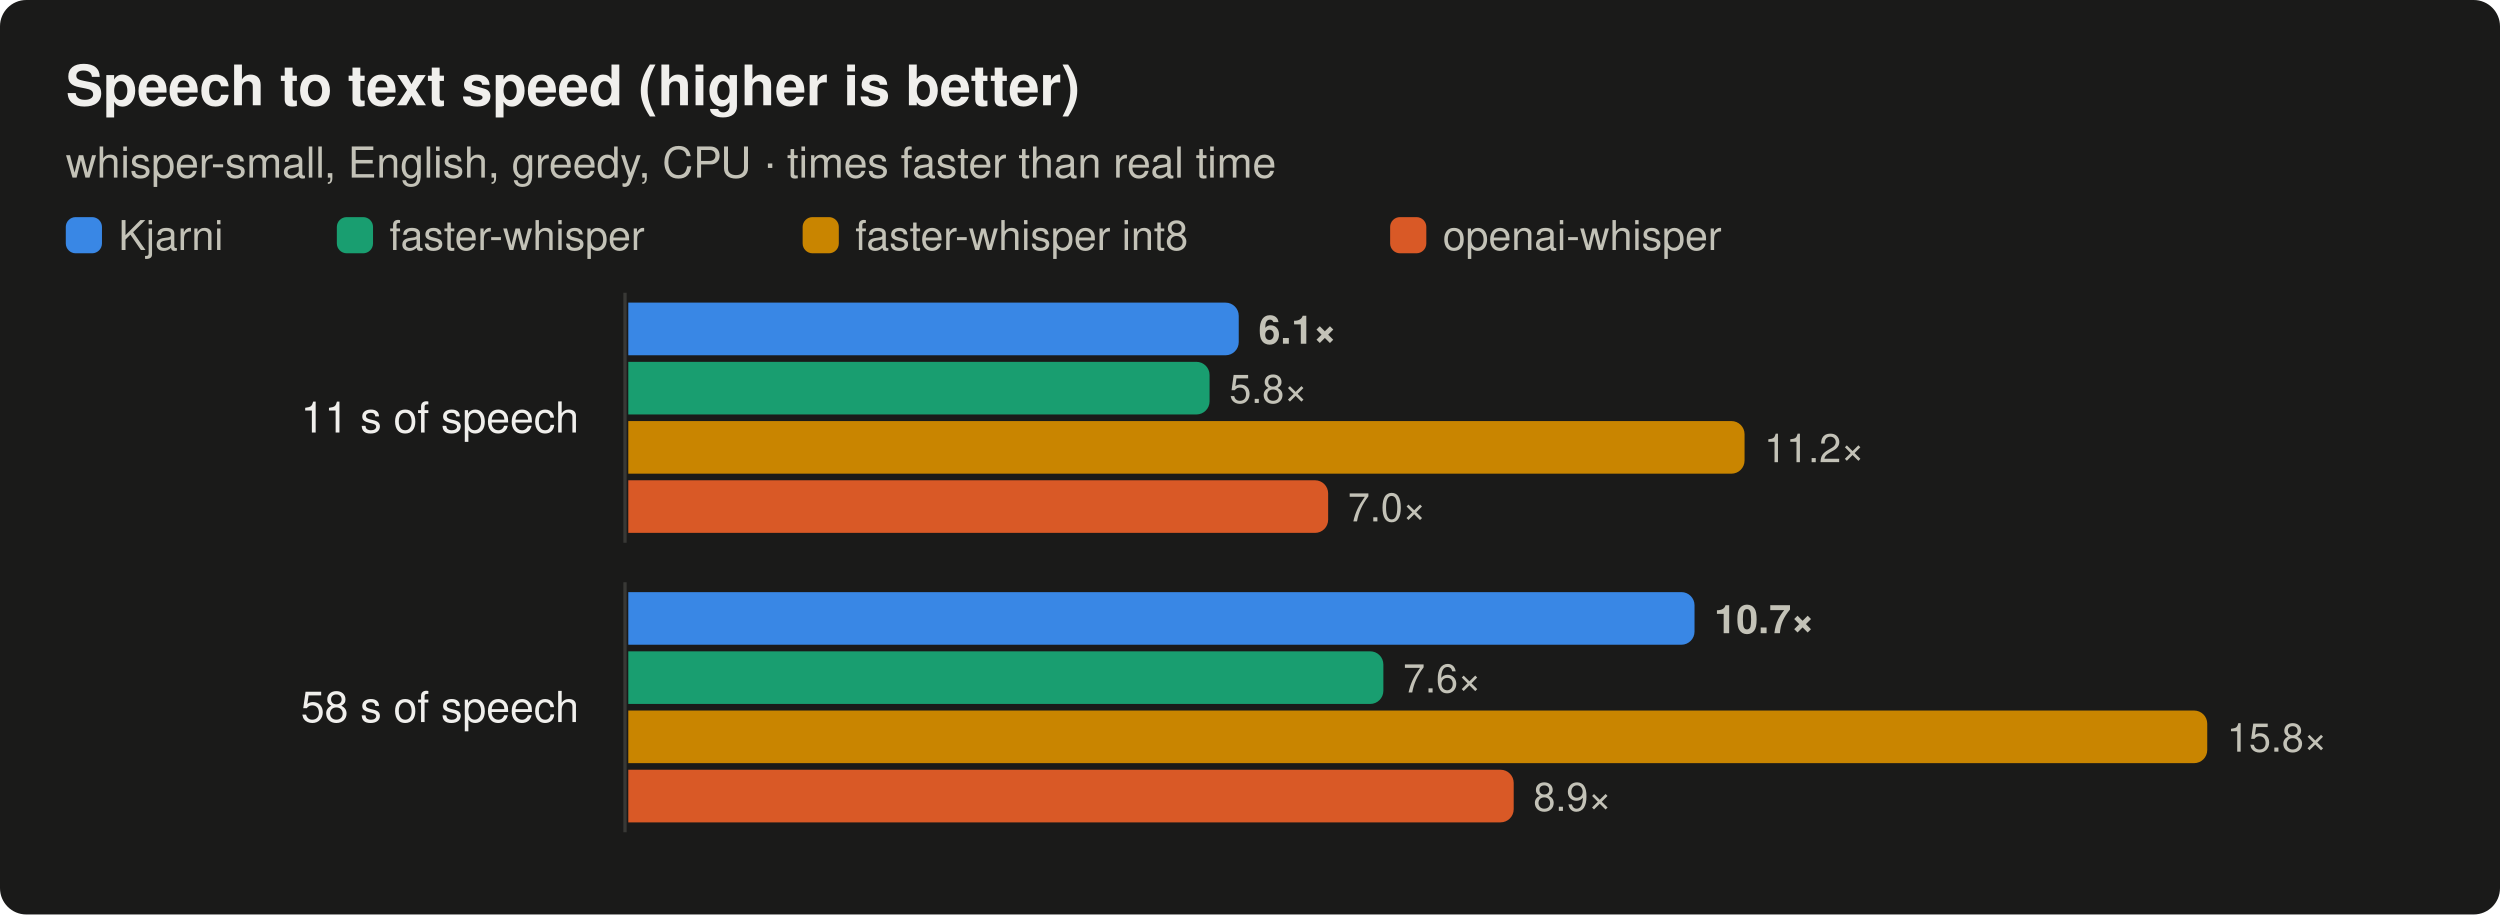
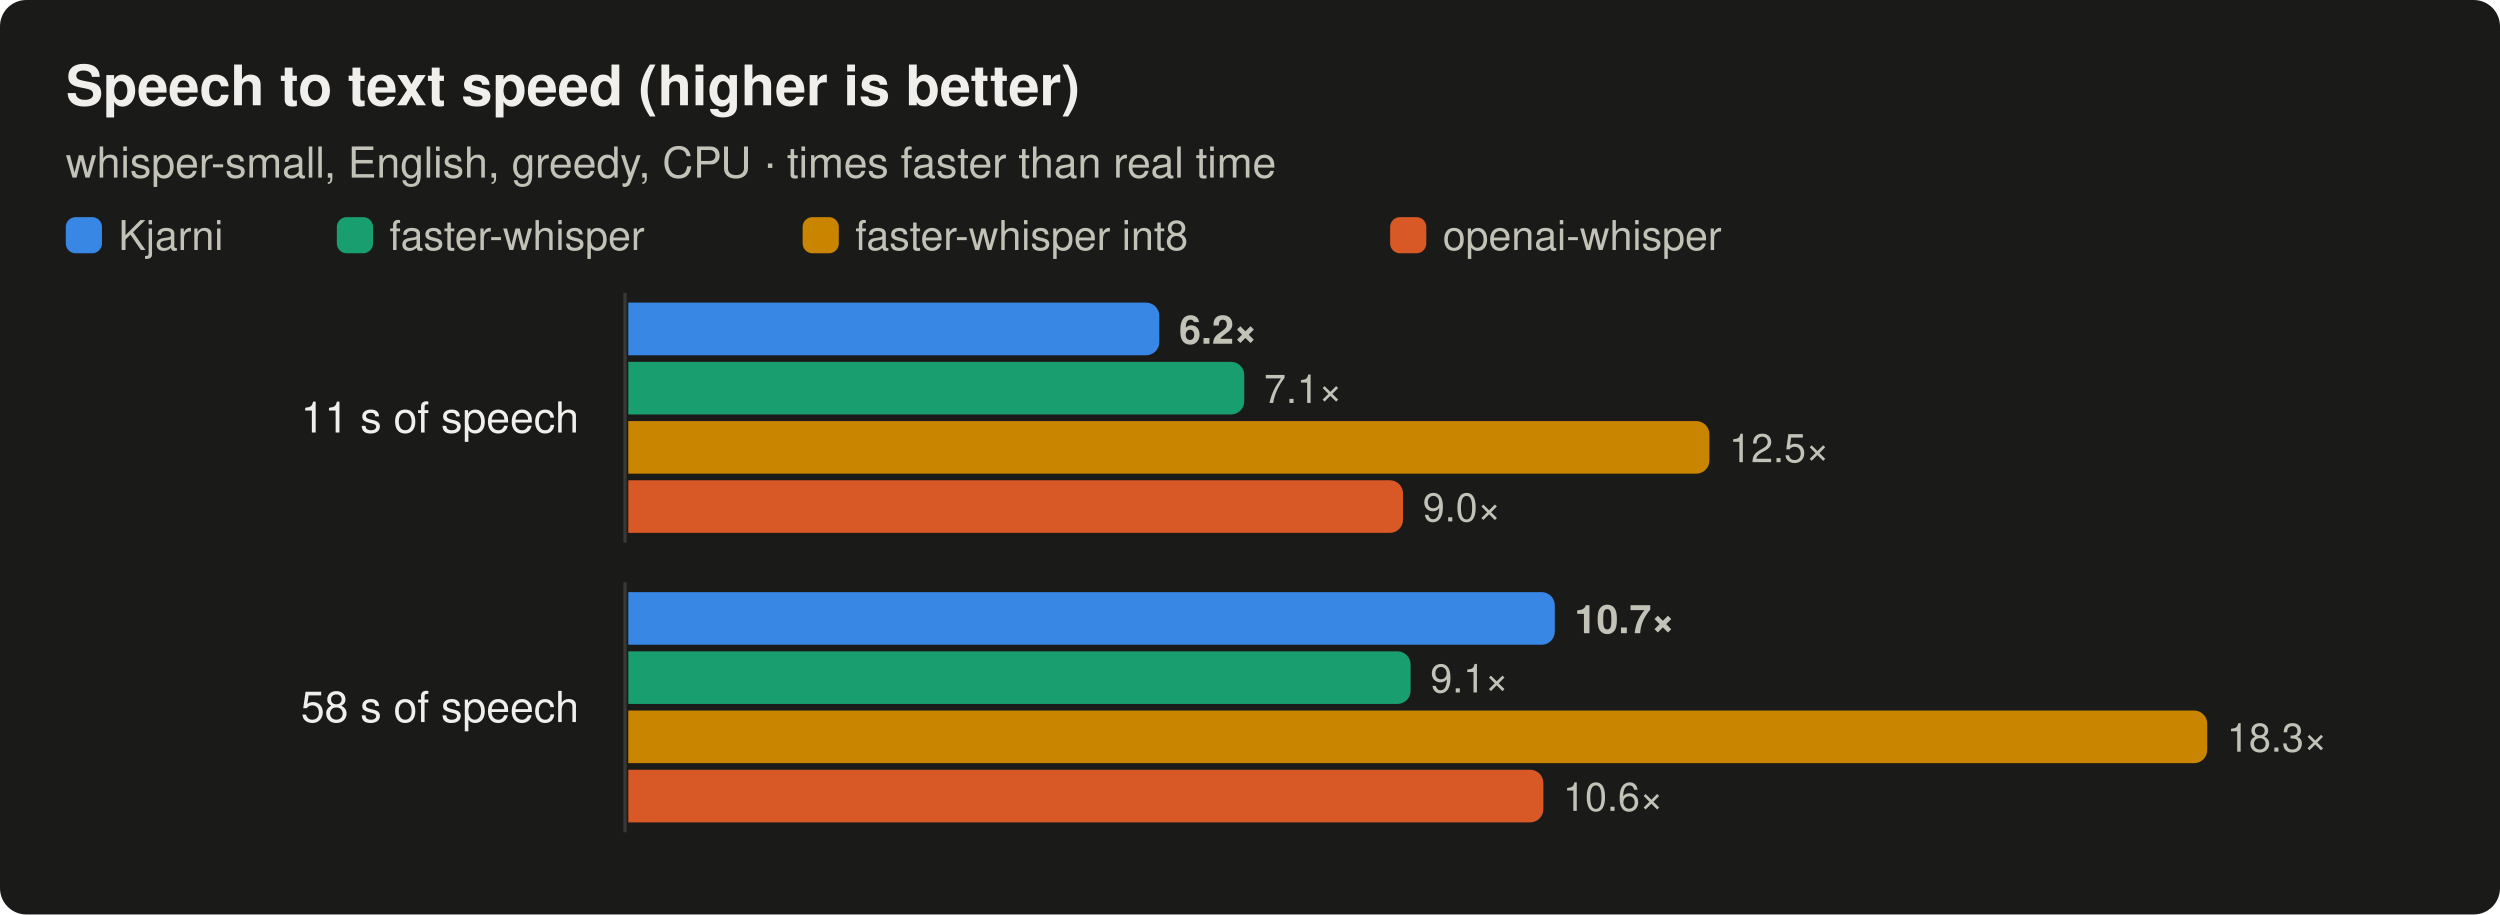
<svg xmlns="http://www.w3.org/2000/svg" width="760" height="278" viewBox="0 0 760 278" font-family="-apple-system, BlinkMacSystemFont, 'Segoe UI', Helvetica, Arial, sans-serif" role="img" aria-label="Speech to text speed (higher is better)">
  <rect width="760" height="278" rx="8" fill="#1a1a19" />
  <text x="20" y="32" font-size="17" font-weight="600" fill="#f0efec">Speech to text speed (higher is better)</text>
  <text x="20" y="54" font-size="13" fill="#c3c2b7">whisper-small, English, greedy, CPU · times faster than real time</text>
  <rect x="20" y="66" width="11" height="11" rx="3" fill="#3987e5" />
  <text x="36" y="76" font-size="12.5" fill="#c3c2b7">Kjarni</text>
  <rect x="102.4" y="66" width="11" height="11" rx="3" fill="#199e70" />
  <text x="118.4" y="76" font-size="12.5" fill="#c3c2b7">faster-whisper</text>
  <rect x="244" y="66" width="11" height="11" rx="3" fill="#c98500" />
  <text x="260.0" y="76" font-size="12.5" fill="#c3c2b7">faster-whisper int8</text>
  <rect x="422.6" y="66" width="11" height="11" rx="3" fill="#d95926" />
  <text x="438.6" y="76" font-size="12.5" fill="#c3c2b7">openai-whisper</text>
  <text x="176" y="131.5" text-anchor="end" font-size="13" fill="#f0efec">11 s of speech</text>
  <line x1="190" y1="89" x2="190" y2="165" stroke="#383835" stroke-width="1" />
-   <path d="M191,92 h181.577 a4,4 0 0 1 4,4 v8 a4,4 0 0 1 -4,4 h-181.577 z" fill="#3987e5" />
-   <text x="382.577" y="104.5" font-size="12" fill="#c3c2b7" font-weight="600">6.1×</text>
-   <path d="M191,110 h172.71 a4,4 0 0 1 4,4 v8 a4,4 0 0 1 -4,4 h-172.71 z" fill="#199e70" />
-   <text x="373.71" y="122.5" font-size="12" fill="#c3c2b7">5.8×</text>
-   <path d="M191,128 h335.346 a4,4 0 0 1 4,4 v8 a4,4 0 0 1 -4,4 h-335.346 z" fill="#c98500" />
-   <text x="536.346" y="140.5" font-size="12" fill="#c3c2b7">11.2×</text>
-   <path d="M191,146 h208.757 a4,4 0 0 1 4,4 v8 a4,4 0 0 1 -4,4 h-208.757 z" fill="#d95926" />
-   <text x="409.757" y="158.5" font-size="12" fill="#c3c2b7">7.0×</text>
+   <path d="M191,92 h157.427 a4,4 0 0 1 4,4 v8 a4,4 0 0 1 -4,4 h-157.427 z" fill="#3987e5" />
+   <text x="358.427" y="104.5" font-size="12" fill="#c3c2b7" font-weight="600">6.2×</text>
+   <path d="M191,110 h183.257 a4,4 0 0 1 4,4 v8 a4,4 0 0 1 -4,4 h-183.257 z" fill="#199e70" />
+   <text x="384.257" y="122.5" font-size="12" fill="#c3c2b7">7.1×</text>
+   <path d="M191,128 h324.659 a4,4 0 0 1 4,4 v8 a4,4 0 0 1 -4,4 h-324.659 z" fill="#c98500" />
+   <text x="525.659" y="140.5" font-size="12" fill="#c3c2b7">12.5×</text>
+   <path d="M191,146 h231.523 a4,4 0 0 1 4,4 v8 a4,4 0 0 1 -4,4 h-231.523 z" fill="#d95926" />
+   <text x="432.523" y="158.5" font-size="12" fill="#c3c2b7">9.0×</text>
  <text x="176" y="219.5" text-anchor="end" font-size="13" fill="#f0efec">58 s of speech</text>
  <line x1="190" y1="177" x2="190" y2="253" stroke="#383835" stroke-width="1" />
-   <path d="M191,180 h320.137 a4,4 0 0 1 4,4 v8 a4,4 0 0 1 -4,4 h-320.137 z" fill="#3987e5" />
-   <text x="521.137" y="192.5" font-size="12" fill="#c3c2b7" font-weight="600">10.7×</text>
-   <path d="M191,198 h225.543 a4,4 0 0 1 4,4 v8 a4,4 0 0 1 -4,4 h-225.543 z" fill="#199e70" />
-   <text x="426.543" y="210.5" font-size="12" fill="#c3c2b7">7.6×</text>
+   <path d="M191,180 h277.659 a4,4 0 0 1 4,4 v8 a4,4 0 0 1 -4,4 h-277.659 z" fill="#3987e5" />
+   <text x="478.659" y="192.5" font-size="12" fill="#c3c2b7" font-weight="600">10.7×</text>
+   <path d="M191,198 h233.823 a4,4 0 0 1 4,4 v8 a4,4 0 0 1 -4,4 h-233.823 z" fill="#199e70" />
+   <text x="434.823" y="210.5" font-size="12" fill="#c3c2b7">9.1×</text>
  <path d="M191,216 h476 a4,4 0 0 1 4,4 v8 a4,4 0 0 1 -4,4 h-476 z" fill="#c98500" />
-   <text x="677.0" y="228.5" font-size="12" fill="#c3c2b7">15.8×</text>
-   <path d="M191,234 h265.164 a4,4 0 0 1 4,4 v8 a4,4 0 0 1 -4,4 h-265.164 z" fill="#d95926" />
-   <text x="466.164" y="246.5" font-size="12" fill="#c3c2b7">8.9×</text>
+   <text x="677.0" y="228.5" font-size="12" fill="#c3c2b7">18.3×</text>
+   <path d="M191,234 h274.178 a4,4 0 0 1 4,4 v8 a4,4 0 0 1 -4,4 h-274.178 z" fill="#d95926" />
+   <text x="475.178" y="246.5" font-size="12" fill="#c3c2b7">10.6×</text>
</svg>
